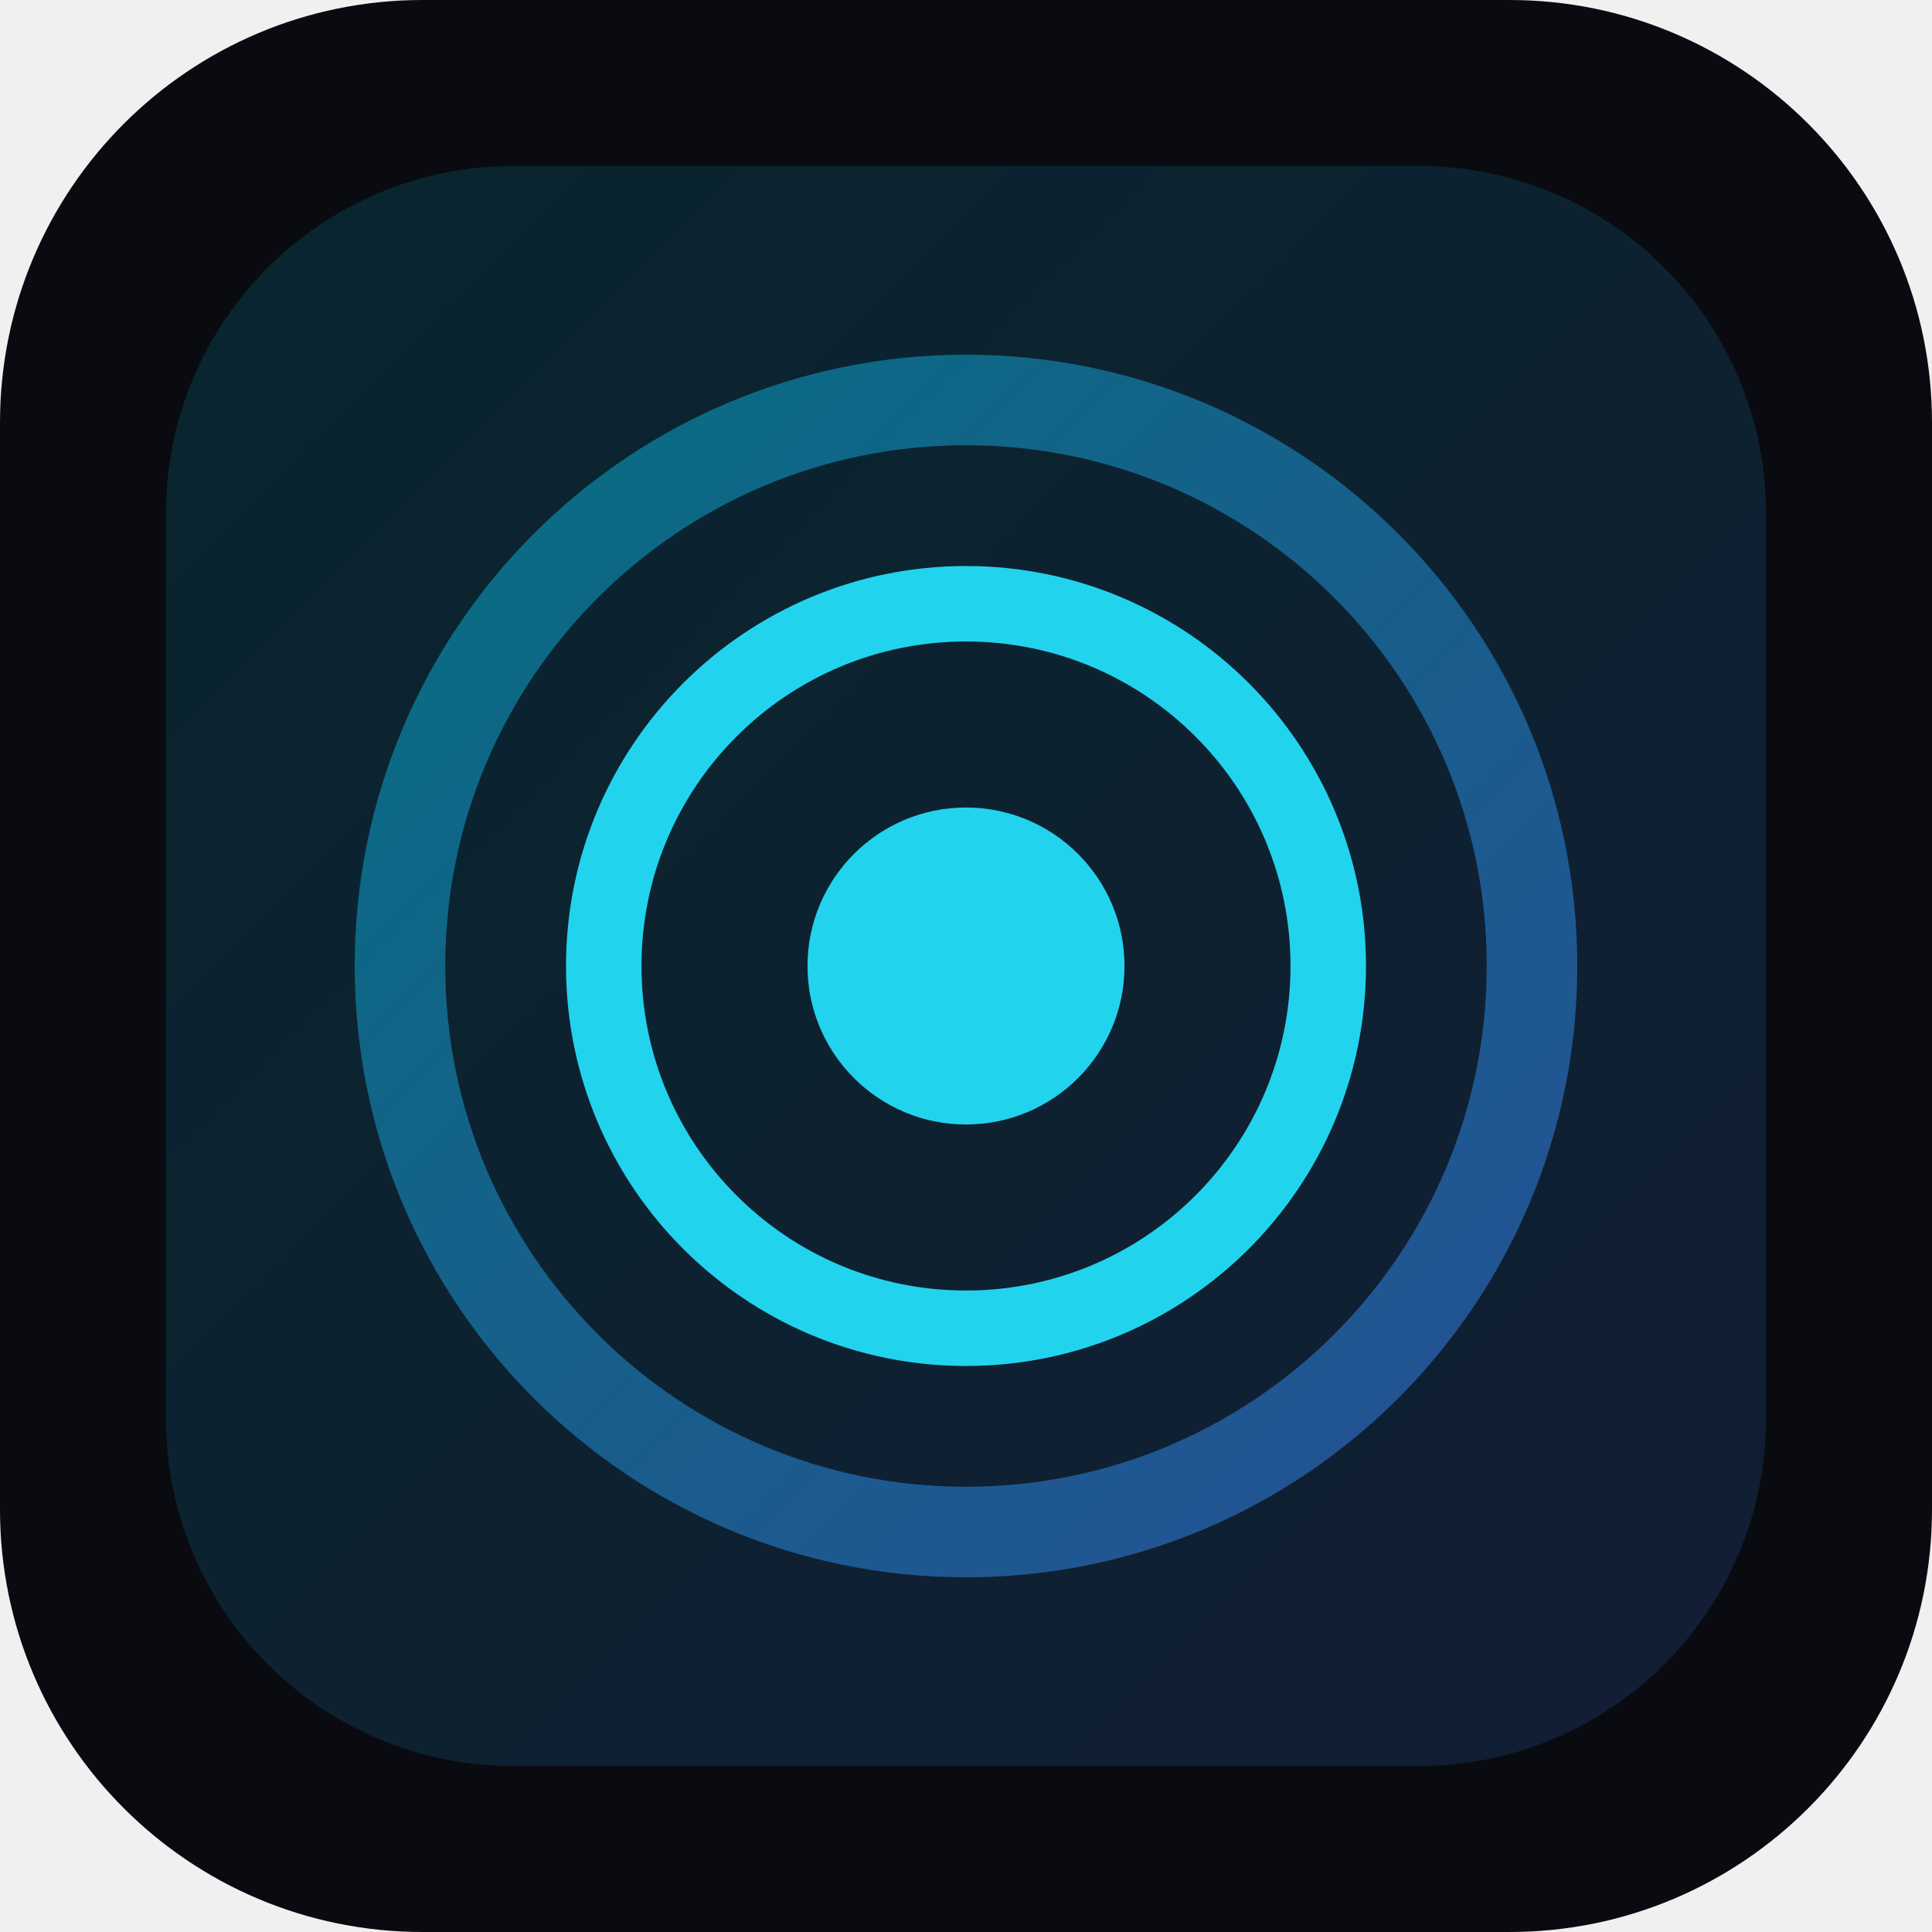
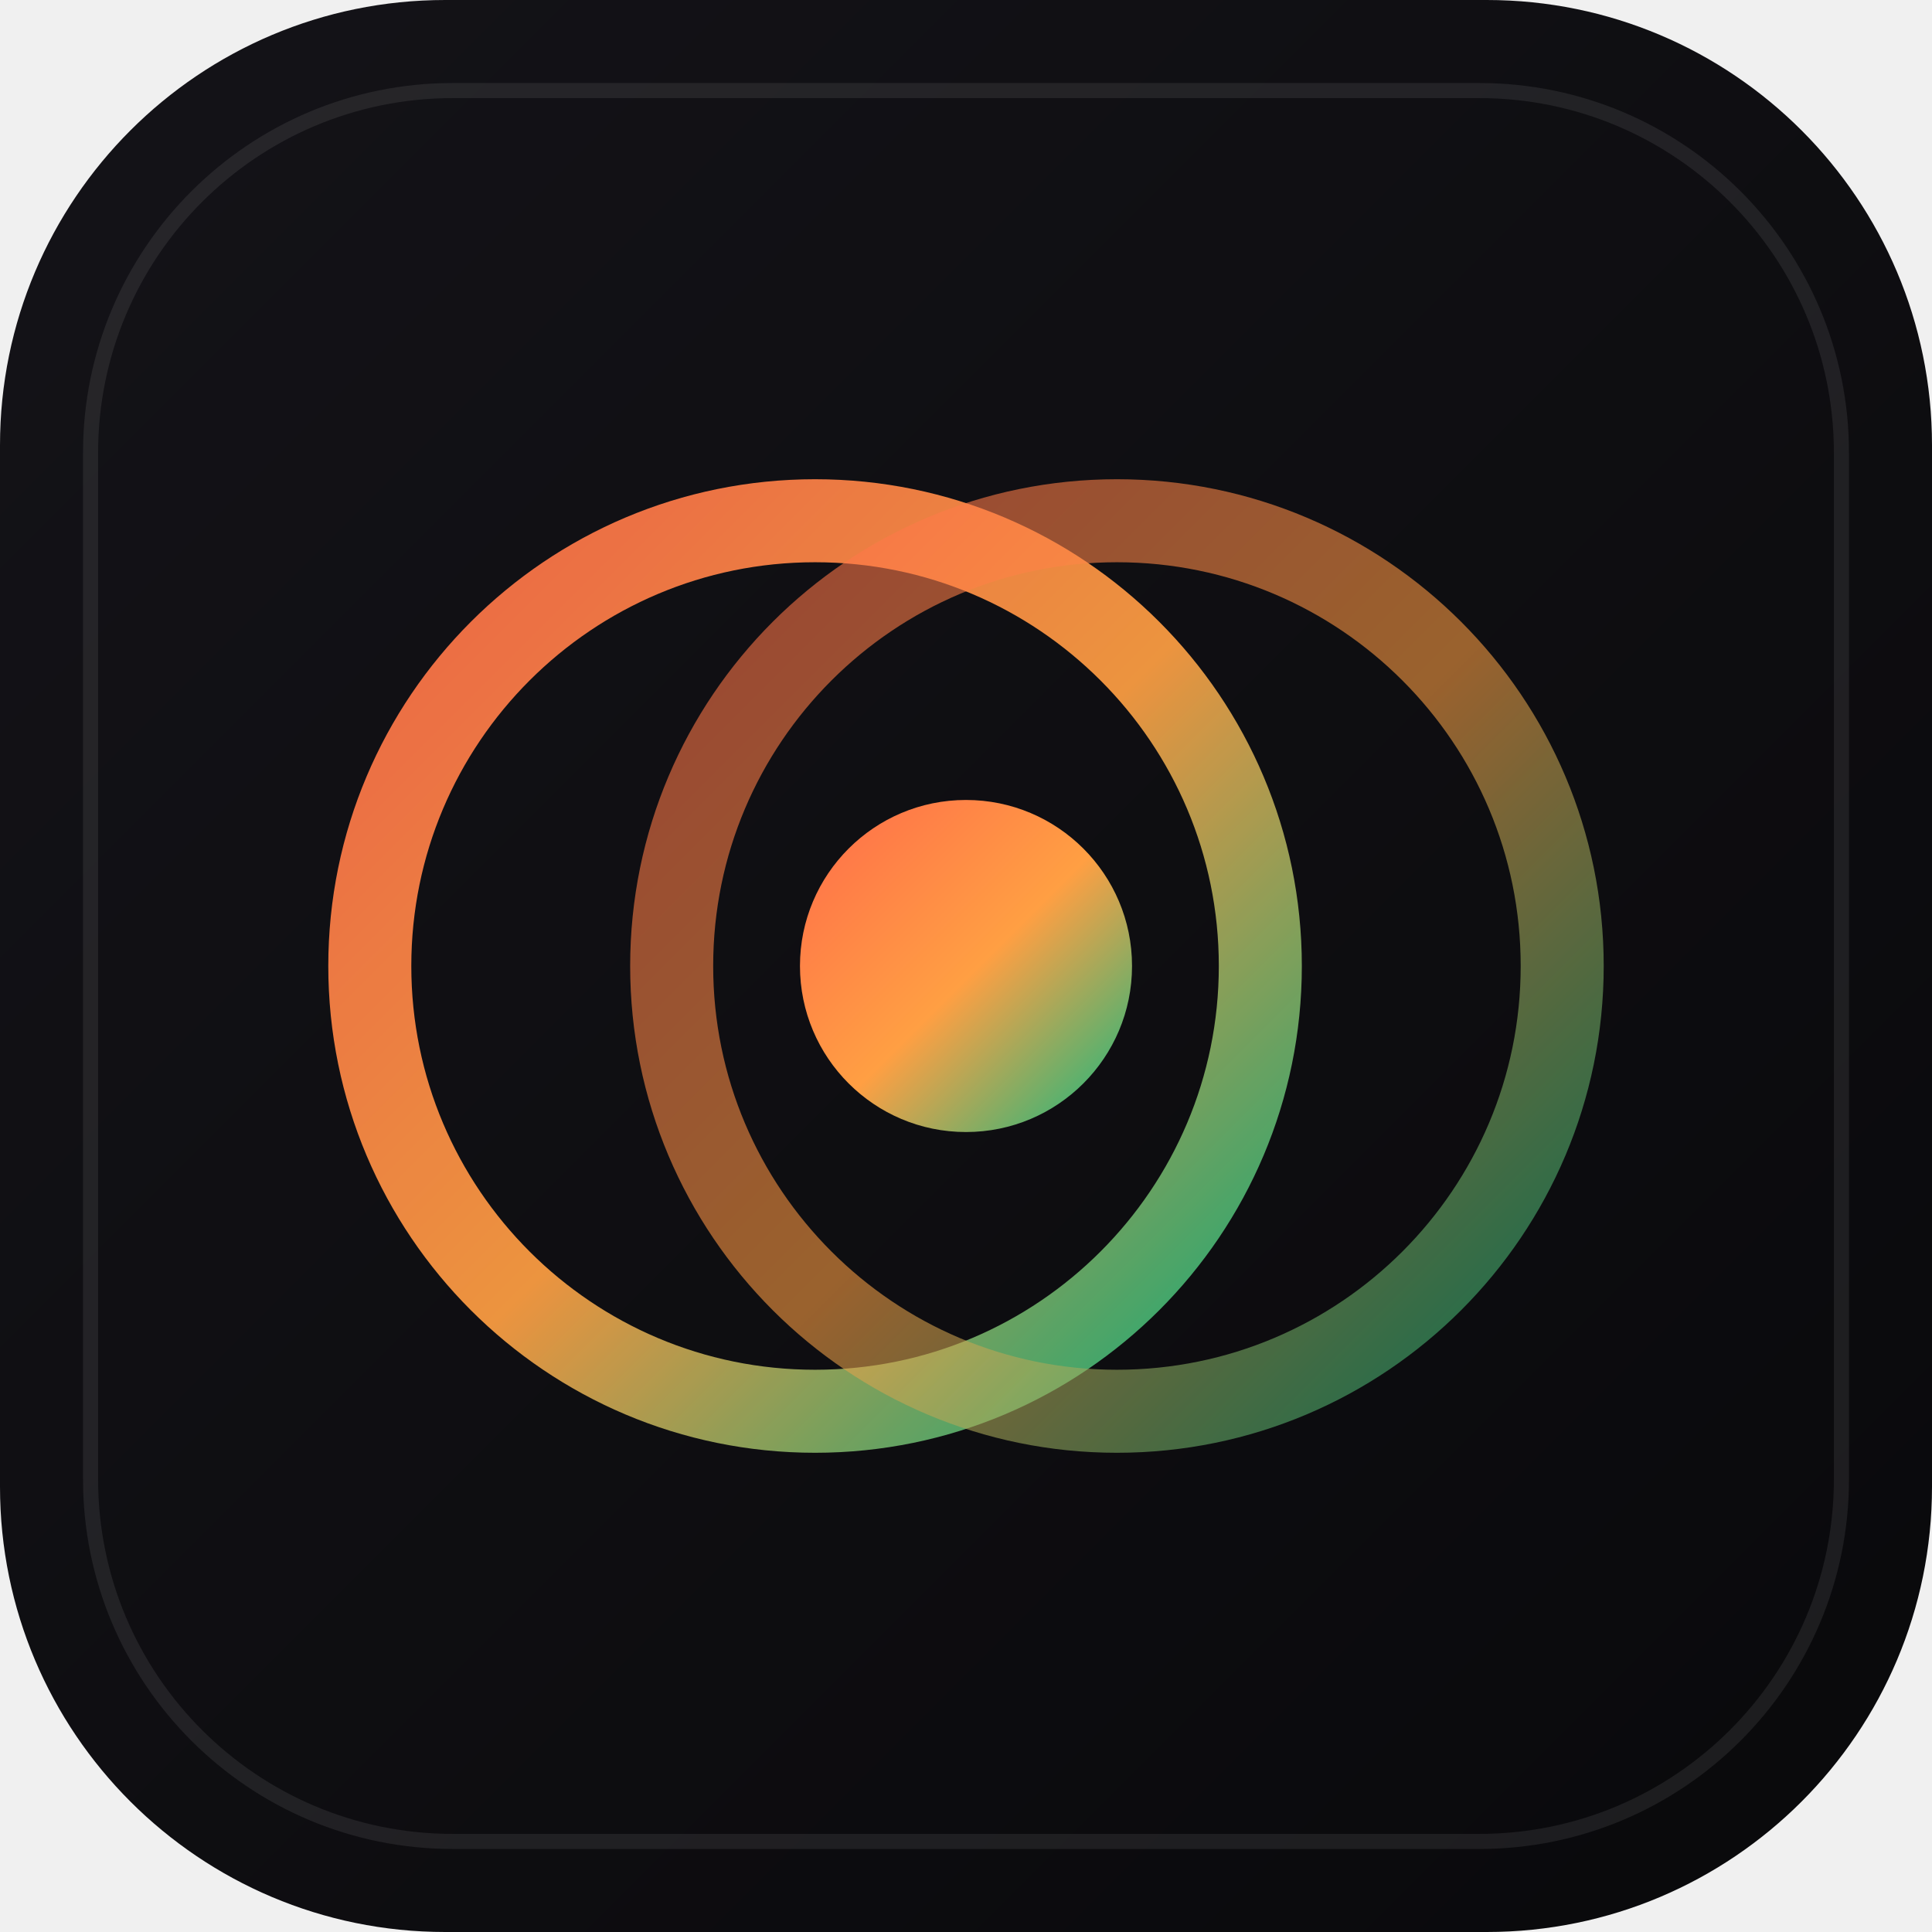
<svg xmlns="http://www.w3.org/2000/svg" viewBox="0 0 512 512">
  <defs>
-     <linearGradient id="g" x1="0" y1="0" x2="1" y2="1">
-       <stop offset="0%" stop-color="#06b6d4" />
-       <stop offset="100%" stop-color="#3b82f6" />
+     <linearGradient id="bg" x1="0" y1="0" x2="1" y2="1">
+       <stop offset="0%" stop-color="#141318" />
+       <stop offset="100%" stop-color="#09090b" />
+     </linearGradient>
+     <linearGradient id="accent" x1="0" y1="0" x2="1" y2="1">
+       <stop offset="0%" stop-color="#ff6b4a" />
+       <stop offset="52%" stop-color="#ff9f43" />
+       <stop offset="100%" stop-color="#10b981" />
    </linearGradient>
  </defs>
-   <rect width="512" height="512" rx="112" fill="#090b10" />
-   <rect x="44" y="44" width="424" height="424" rx="92" fill="url(#g)" opacity="0.16" />
-   <circle cx="256" cy="256" r="150" fill="none" stroke="url(#g)" stroke-width="24" opacity="0.5" />
-   <circle cx="256" cy="256" r="96" fill="none" stroke="#22d3ee" stroke-width="20" />
-   <circle cx="256" cy="256" r="42" fill="#22d3ee" />
+   <rect width="512" height="512" rx="118" fill="url(#bg)" />
+   <rect x="24" y="24" width="464" height="464" rx="96" fill="none" stroke="#ffffff" stroke-opacity="0.08" stroke-width="4" />
+   <circle cx="216" cy="256" r="118" fill="none" stroke="url(#accent)" stroke-width="22" opacity="0.92" />
+   <circle cx="296" cy="256" r="118" fill="none" stroke="url(#accent)" stroke-width="22" opacity="0.58" />
+   <circle cx="256" cy="256" r="44" fill="url(#accent)" />
</svg>
